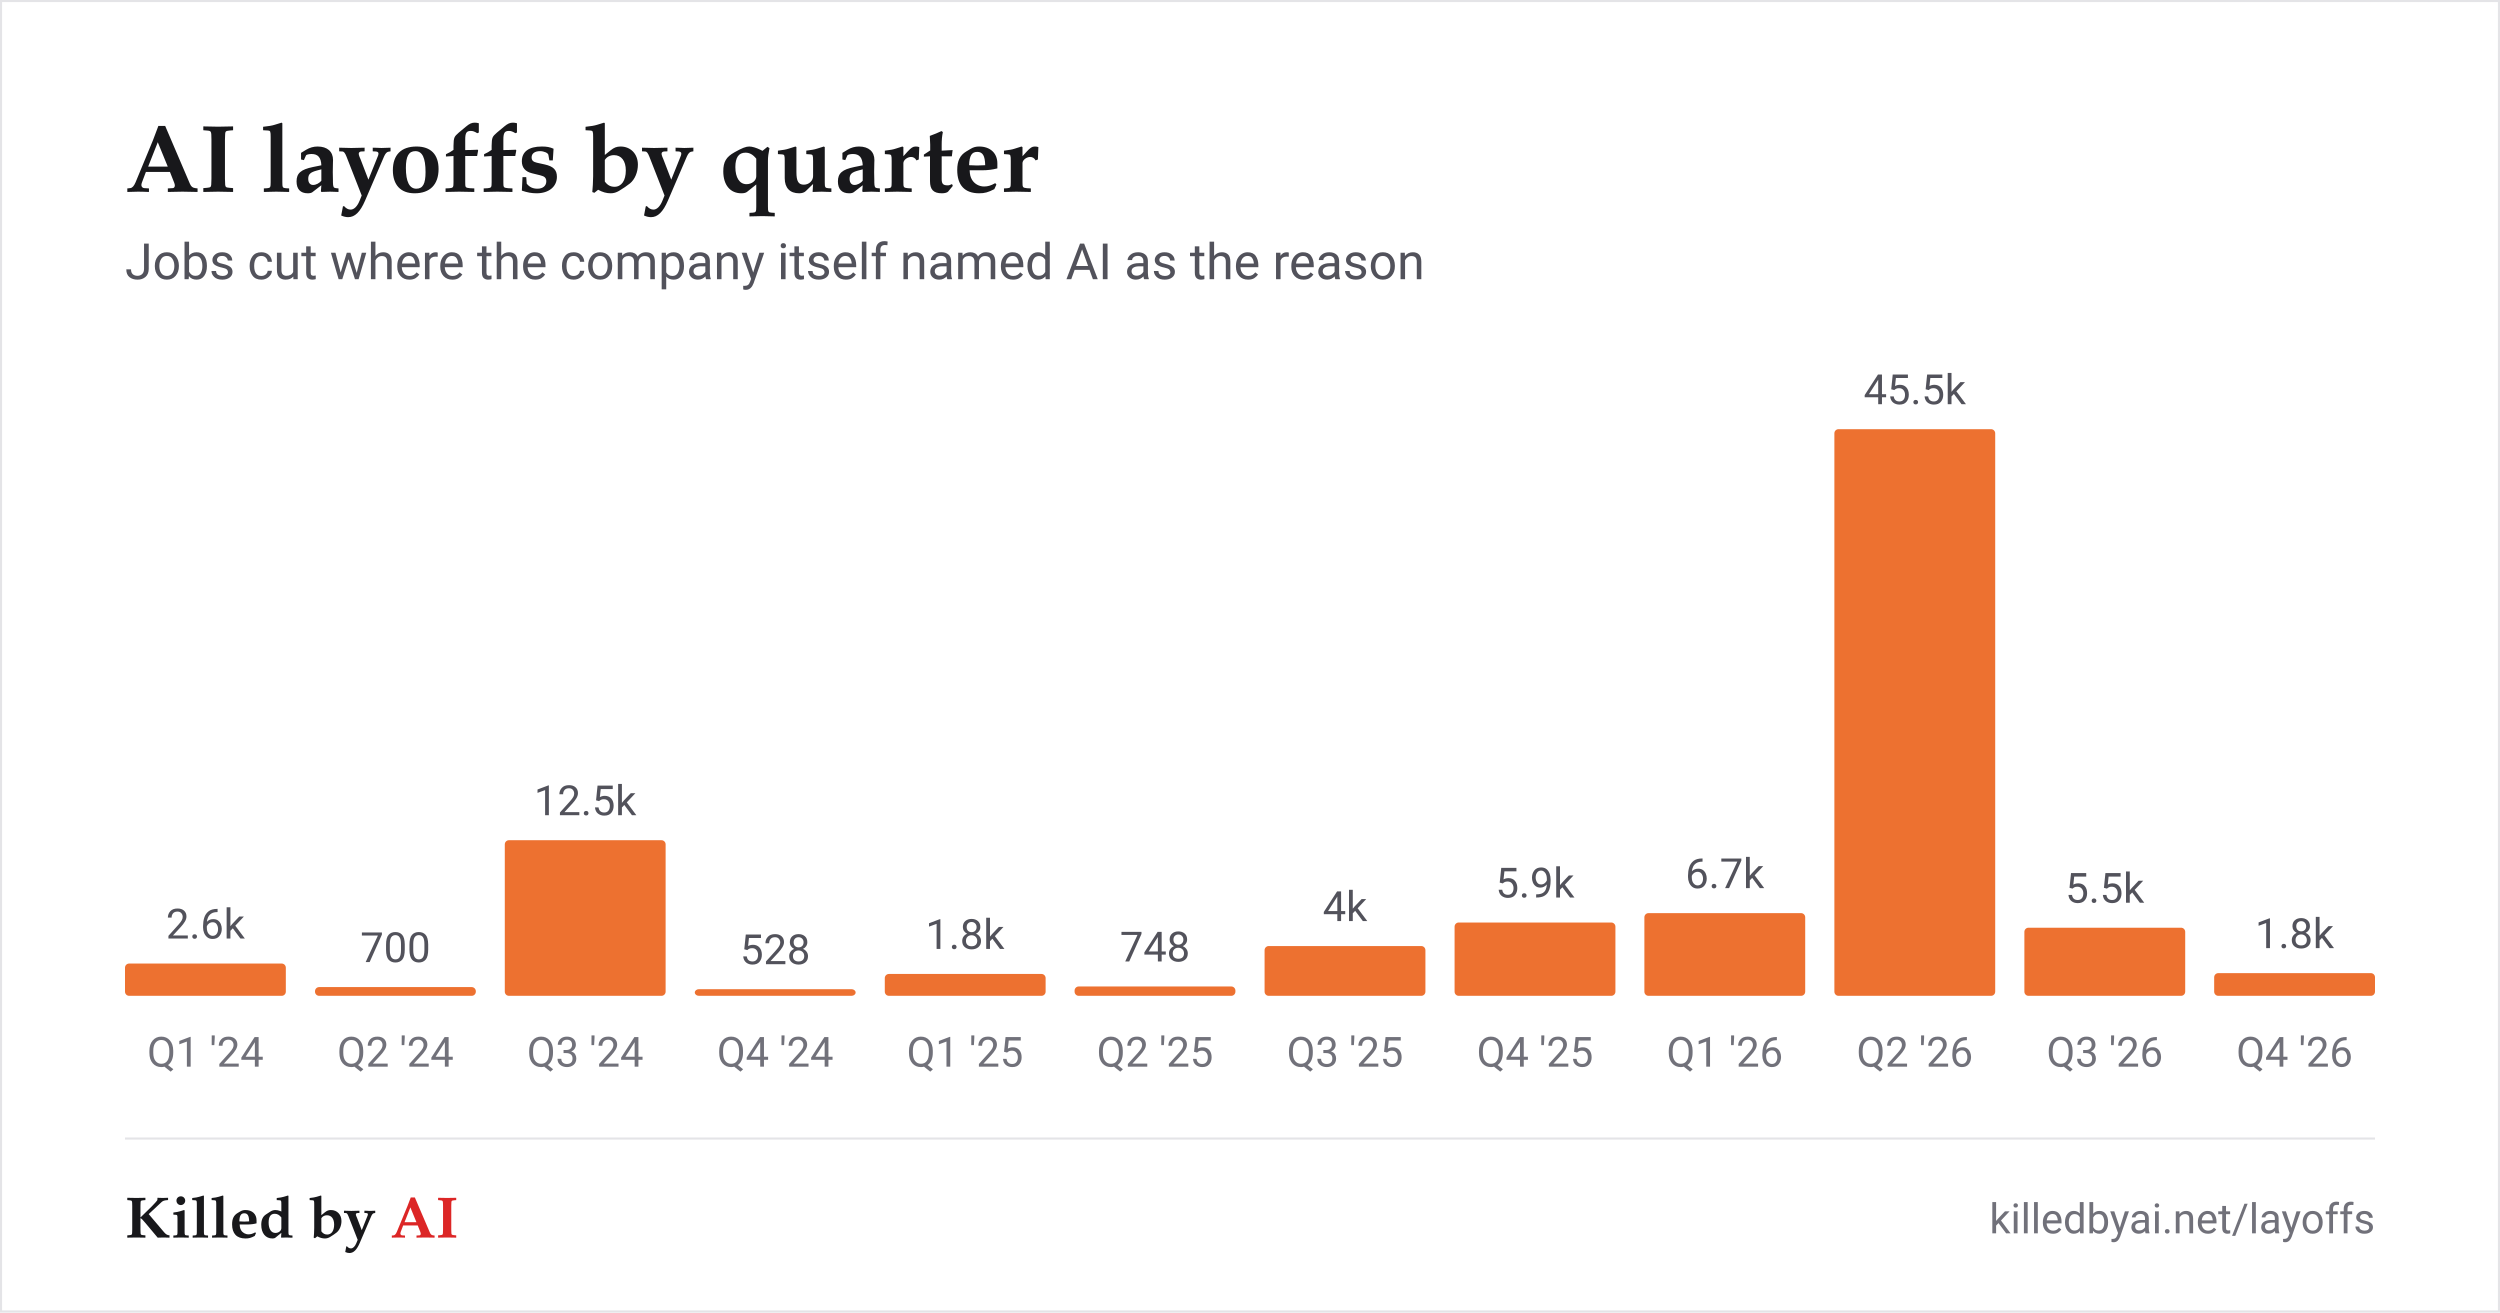
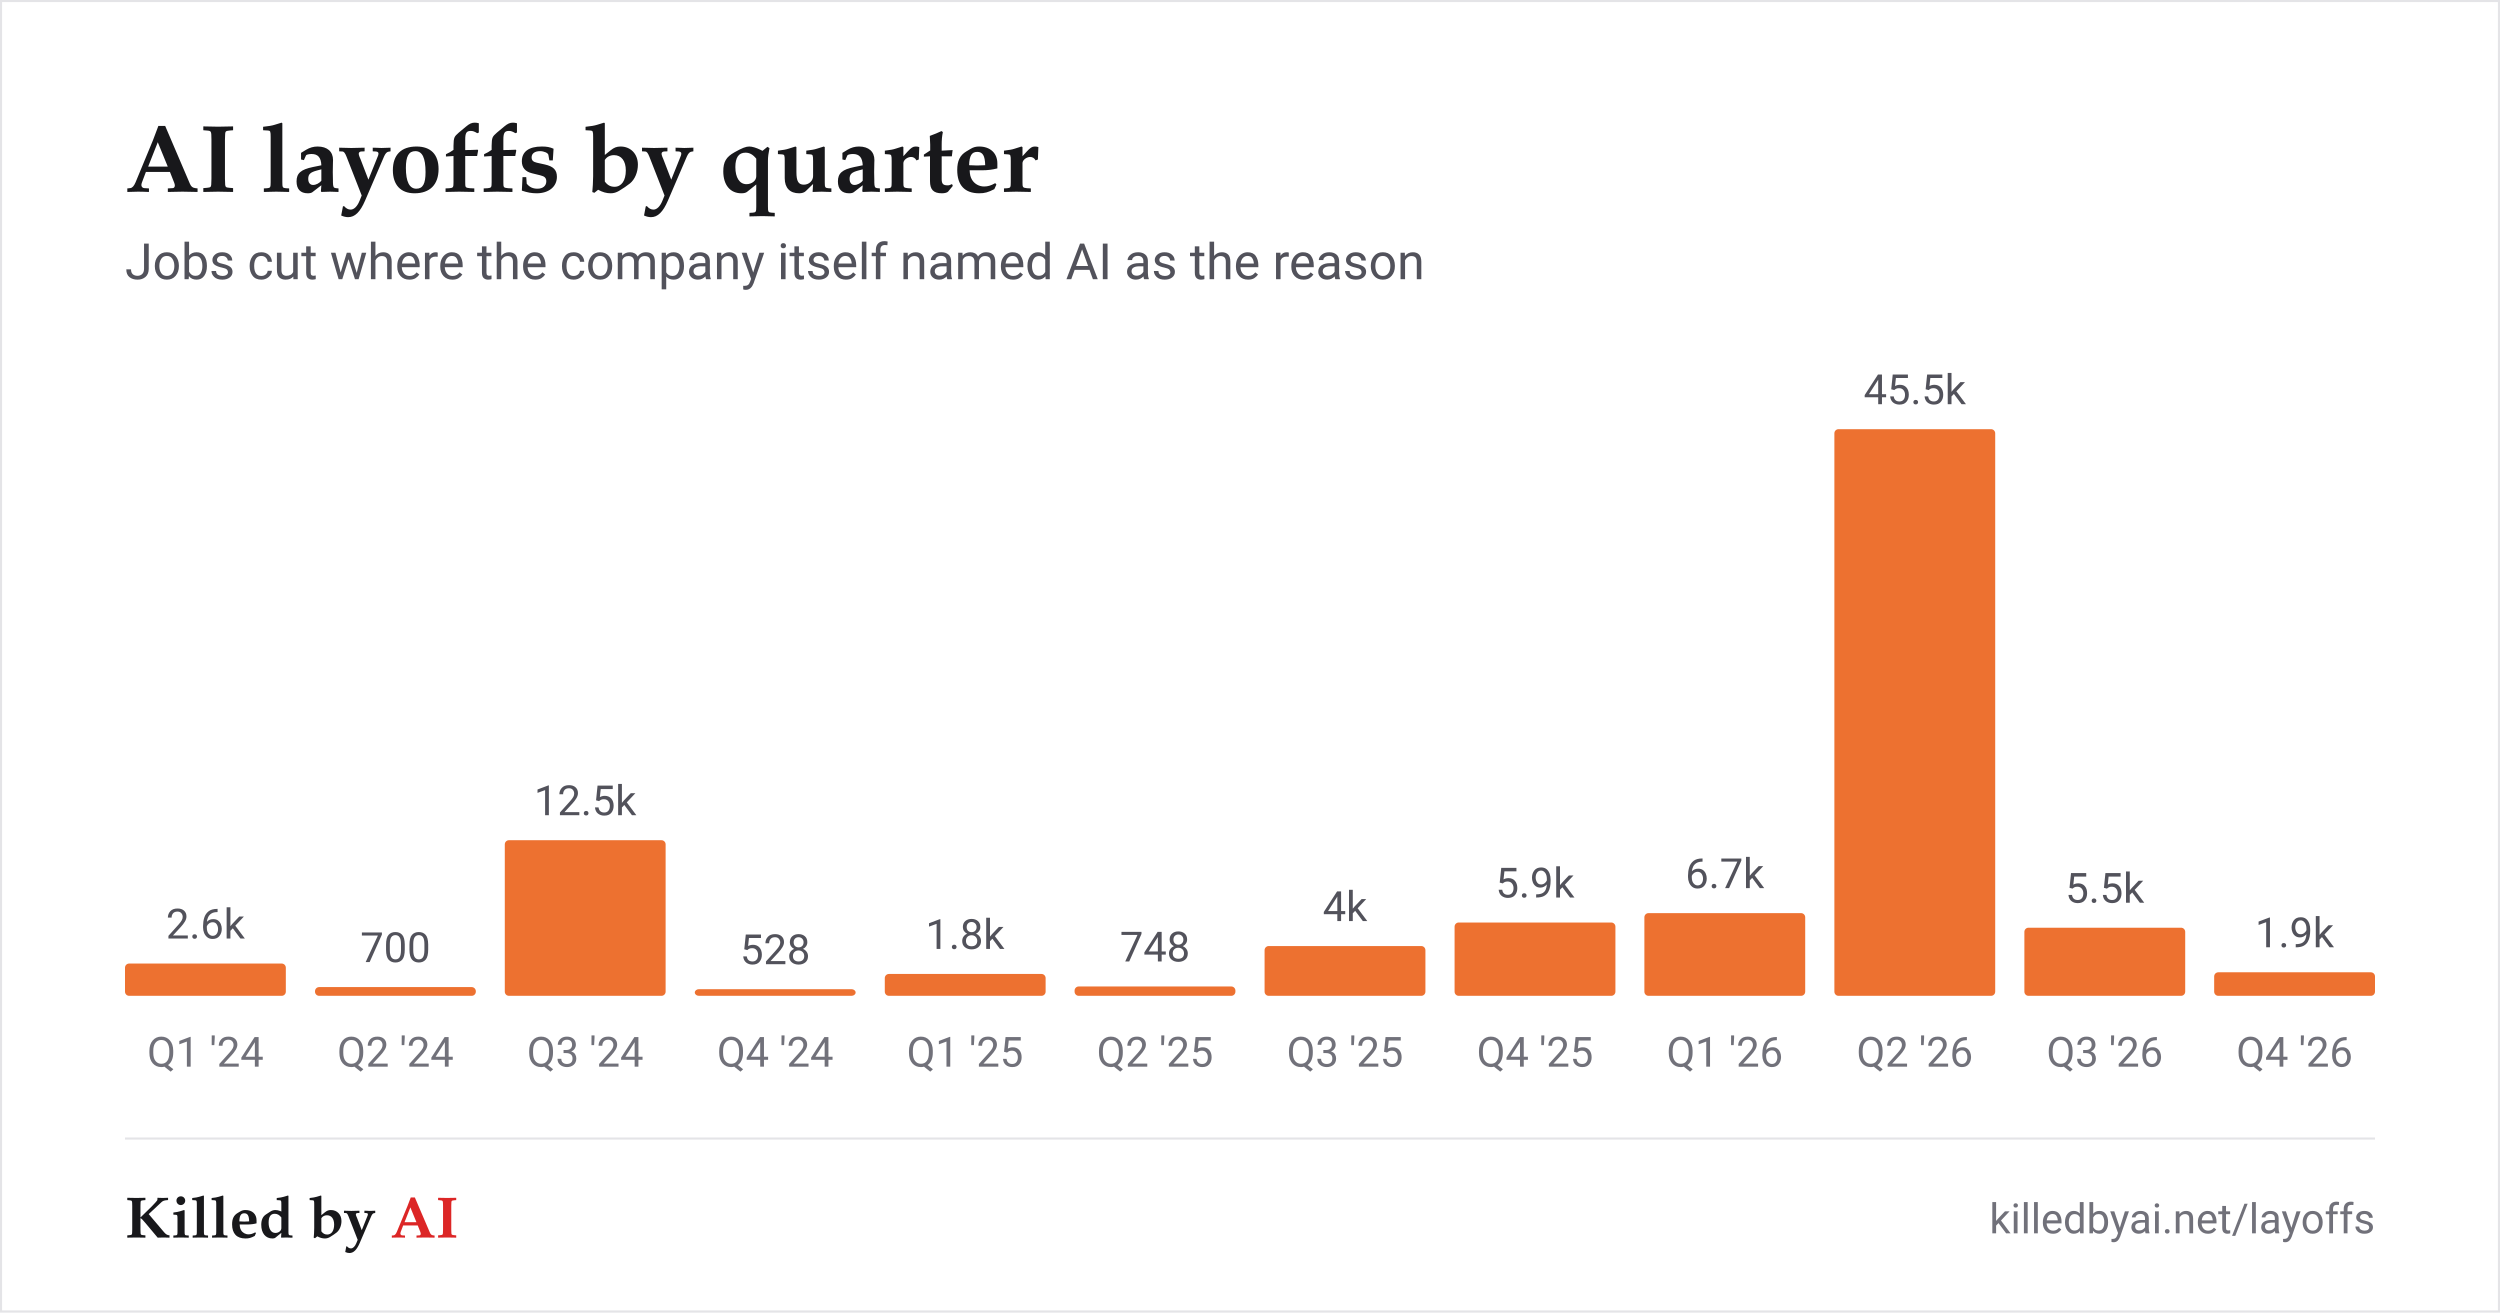
<svg xmlns="http://www.w3.org/2000/svg" width="1200" height="630" viewBox="0 0 1200 630" role="img" aria-label="AI layoffs by quarter">
  <rect width="1200" height="630" fill="#ffffff" />
  <rect x=".5" y=".5" width="1199" height="629" fill="none" stroke="#e4e4e7" />
  <text x="60" y="92" font-family="'Iowan Old Style', 'Palatino Linotype', Palatino, 'Book Antiqua', Georgia, serif" font-size="46" font-weight="700" fill="#18181b">AI layoffs by quarter</text>
  <text x="60" y="134" font-family="-apple-system, BlinkMacSystemFont, 'Segoe UI', Roboto, 'Helvetica Neue', Arial, sans-serif" font-size="24" fill="#52525b">Jobs cut where the company itself named AI as the reason</text>
  <rect x="60.0" y="462.5" width="77.2" height="15.5" rx="2" fill="#ea580c" fill-opacity=".85" />
  <text x="98.6" y="450.5" text-anchor="middle" font-family="-apple-system, BlinkMacSystemFont, 'Segoe UI', Roboto, 'Helvetica Neue', Arial, sans-serif" font-size="20" fill="#52525b">2.6k</text>
  <text x="98.6" y="512" text-anchor="middle" font-family="-apple-system, BlinkMacSystemFont, 'Segoe UI', Roboto, 'Helvetica Neue', Arial, sans-serif" font-size="20" fill="#71717a">Q1 '24</text>
  <rect x="151.2" y="473.8" width="77.2" height="4.2" rx="2" fill="#ea580c" fill-opacity=".85" />
  <text x="189.8" y="461.8" text-anchor="middle" font-family="-apple-system, BlinkMacSystemFont, 'Segoe UI', Roboto, 'Helvetica Neue', Arial, sans-serif" font-size="20" fill="#52525b">700</text>
  <text x="189.8" y="512" text-anchor="middle" font-family="-apple-system, BlinkMacSystemFont, 'Segoe UI', Roboto, 'Helvetica Neue', Arial, sans-serif" font-size="20" fill="#71717a">Q2 '24</text>
  <rect x="242.3" y="403.3" width="77.2" height="74.7" rx="2" fill="#ea580c" fill-opacity=".85" />
  <text x="280.9" y="391.3" text-anchor="middle" font-family="-apple-system, BlinkMacSystemFont, 'Segoe UI', Roboto, 'Helvetica Neue', Arial, sans-serif" font-size="20" fill="#52525b">12.5k</text>
  <text x="280.9" y="512" text-anchor="middle" font-family="-apple-system, BlinkMacSystemFont, 'Segoe UI', Roboto, 'Helvetica Neue', Arial, sans-serif" font-size="20" fill="#71717a">Q3 '24</text>
  <rect x="333.5" y="474.8" width="77.2" height="3.2" rx="2" fill="#ea580c" fill-opacity=".85" />
  <text x="372.1" y="462.8" text-anchor="middle" font-family="-apple-system, BlinkMacSystemFont, 'Segoe UI', Roboto, 'Helvetica Neue', Arial, sans-serif" font-size="20" fill="#52525b">528</text>
  <text x="372.1" y="512" text-anchor="middle" font-family="-apple-system, BlinkMacSystemFont, 'Segoe UI', Roboto, 'Helvetica Neue', Arial, sans-serif" font-size="20" fill="#71717a">Q4 '24</text>
  <rect x="424.7" y="467.5" width="77.2" height="10.5" rx="2" fill="#ea580c" fill-opacity=".85" />
  <text x="463.2" y="455.5" text-anchor="middle" font-family="-apple-system, BlinkMacSystemFont, 'Segoe UI', Roboto, 'Helvetica Neue', Arial, sans-serif" font-size="20" fill="#52525b">1.8k</text>
  <text x="463.2" y="512" text-anchor="middle" font-family="-apple-system, BlinkMacSystemFont, 'Segoe UI', Roboto, 'Helvetica Neue', Arial, sans-serif" font-size="20" fill="#71717a">Q1 '25</text>
  <rect x="515.8" y="473.5" width="77.2" height="4.5" rx="2" fill="#ea580c" fill-opacity=".85" />
  <text x="554.4" y="461.5" text-anchor="middle" font-family="-apple-system, BlinkMacSystemFont, 'Segoe UI', Roboto, 'Helvetica Neue', Arial, sans-serif" font-size="20" fill="#52525b">748</text>
  <text x="554.4" y="512" text-anchor="middle" font-family="-apple-system, BlinkMacSystemFont, 'Segoe UI', Roboto, 'Helvetica Neue', Arial, sans-serif" font-size="20" fill="#71717a">Q2 '25</text>
  <rect x="607.0" y="454.1" width="77.2" height="23.9" rx="2" fill="#ea580c" fill-opacity=".85" />
  <text x="645.6" y="442.1" text-anchor="middle" font-family="-apple-system, BlinkMacSystemFont, 'Segoe UI', Roboto, 'Helvetica Neue', Arial, sans-serif" font-size="20" fill="#52525b">4k</text>
  <text x="645.6" y="512" text-anchor="middle" font-family="-apple-system, BlinkMacSystemFont, 'Segoe UI', Roboto, 'Helvetica Neue', Arial, sans-serif" font-size="20" fill="#71717a">Q3 '25</text>
  <rect x="698.2" y="442.8" width="77.2" height="35.2" rx="2" fill="#ea580c" fill-opacity=".85" />
  <text x="736.8" y="430.8" text-anchor="middle" font-family="-apple-system, BlinkMacSystemFont, 'Segoe UI', Roboto, 'Helvetica Neue', Arial, sans-serif" font-size="20" fill="#52525b">5.9k</text>
  <text x="736.8" y="512" text-anchor="middle" font-family="-apple-system, BlinkMacSystemFont, 'Segoe UI', Roboto, 'Helvetica Neue', Arial, sans-serif" font-size="20" fill="#71717a">Q4 '25</text>
  <rect x="789.3" y="438.3" width="77.2" height="39.7" rx="2" fill="#ea580c" fill-opacity=".85" />
  <text x="827.9" y="426.3" text-anchor="middle" font-family="-apple-system, BlinkMacSystemFont, 'Segoe UI', Roboto, 'Helvetica Neue', Arial, sans-serif" font-size="20" fill="#52525b">6.7k</text>
  <text x="827.9" y="512" text-anchor="middle" font-family="-apple-system, BlinkMacSystemFont, 'Segoe UI', Roboto, 'Helvetica Neue', Arial, sans-serif" font-size="20" fill="#71717a">Q1 '26</text>
  <rect x="880.5" y="206.0" width="77.2" height="272.0" rx="2" fill="#ea580c" fill-opacity=".85" />
  <text x="919.1" y="194.0" text-anchor="middle" font-family="-apple-system, BlinkMacSystemFont, 'Segoe UI', Roboto, 'Helvetica Neue', Arial, sans-serif" font-size="20" fill="#52525b">45.5k</text>
  <text x="919.1" y="512" text-anchor="middle" font-family="-apple-system, BlinkMacSystemFont, 'Segoe UI', Roboto, 'Helvetica Neue', Arial, sans-serif" font-size="20" fill="#71717a">Q2 '26</text>
  <rect x="971.7" y="445.3" width="77.2" height="32.7" rx="2" fill="#ea580c" fill-opacity=".85" />
  <text x="1010.3" y="433.3" text-anchor="middle" font-family="-apple-system, BlinkMacSystemFont, 'Segoe UI', Roboto, 'Helvetica Neue', Arial, sans-serif" font-size="20" fill="#52525b">5.5k</text>
  <text x="1010.3" y="512" text-anchor="middle" font-family="-apple-system, BlinkMacSystemFont, 'Segoe UI', Roboto, 'Helvetica Neue', Arial, sans-serif" font-size="20" fill="#71717a">Q3 '26</text>
-   <rect x="1062.8" y="467.1" width="77.2" height="10.9" rx="2" fill="#ea580c" fill-opacity=".85" />
-   <text x="1101.4" y="455.1" text-anchor="middle" font-family="-apple-system, BlinkMacSystemFont, 'Segoe UI', Roboto, 'Helvetica Neue', Arial, sans-serif" font-size="20" fill="#52525b">1.8k</text>
+   <rect x="1062.8" y="466.7" width="77.2" height="11.3" rx="2" fill="#ea580c" fill-opacity=".85" />
+   <text x="1101.4" y="454.7" text-anchor="middle" font-family="-apple-system, BlinkMacSystemFont, 'Segoe UI', Roboto, 'Helvetica Neue', Arial, sans-serif" font-size="20" fill="#52525b">1.9k</text>
  <text x="1101.4" y="512" text-anchor="middle" font-family="-apple-system, BlinkMacSystemFont, 'Segoe UI', Roboto, 'Helvetica Neue', Arial, sans-serif" font-size="20" fill="#71717a">Q4 '26</text>
  <rect x="60" y="546" width="1080" height="1" fill="#e4e4e7" />
  <text x="60" y="594" font-family="'Iowan Old Style', 'Palatino Linotype', Palatino, 'Book Antiqua', Georgia, serif" font-size="28" font-weight="700" fill="#18181b">Killed by <tspan fill="#dc2626">AI</tspan>
  </text>
  <text x="1140" y="592" text-anchor="end" font-family="-apple-system, BlinkMacSystemFont, 'Segoe UI', Roboto, 'Helvetica Neue', Arial, sans-serif" font-size="20" fill="#71717a">killedbyai.net/layoffs</text>
</svg>
